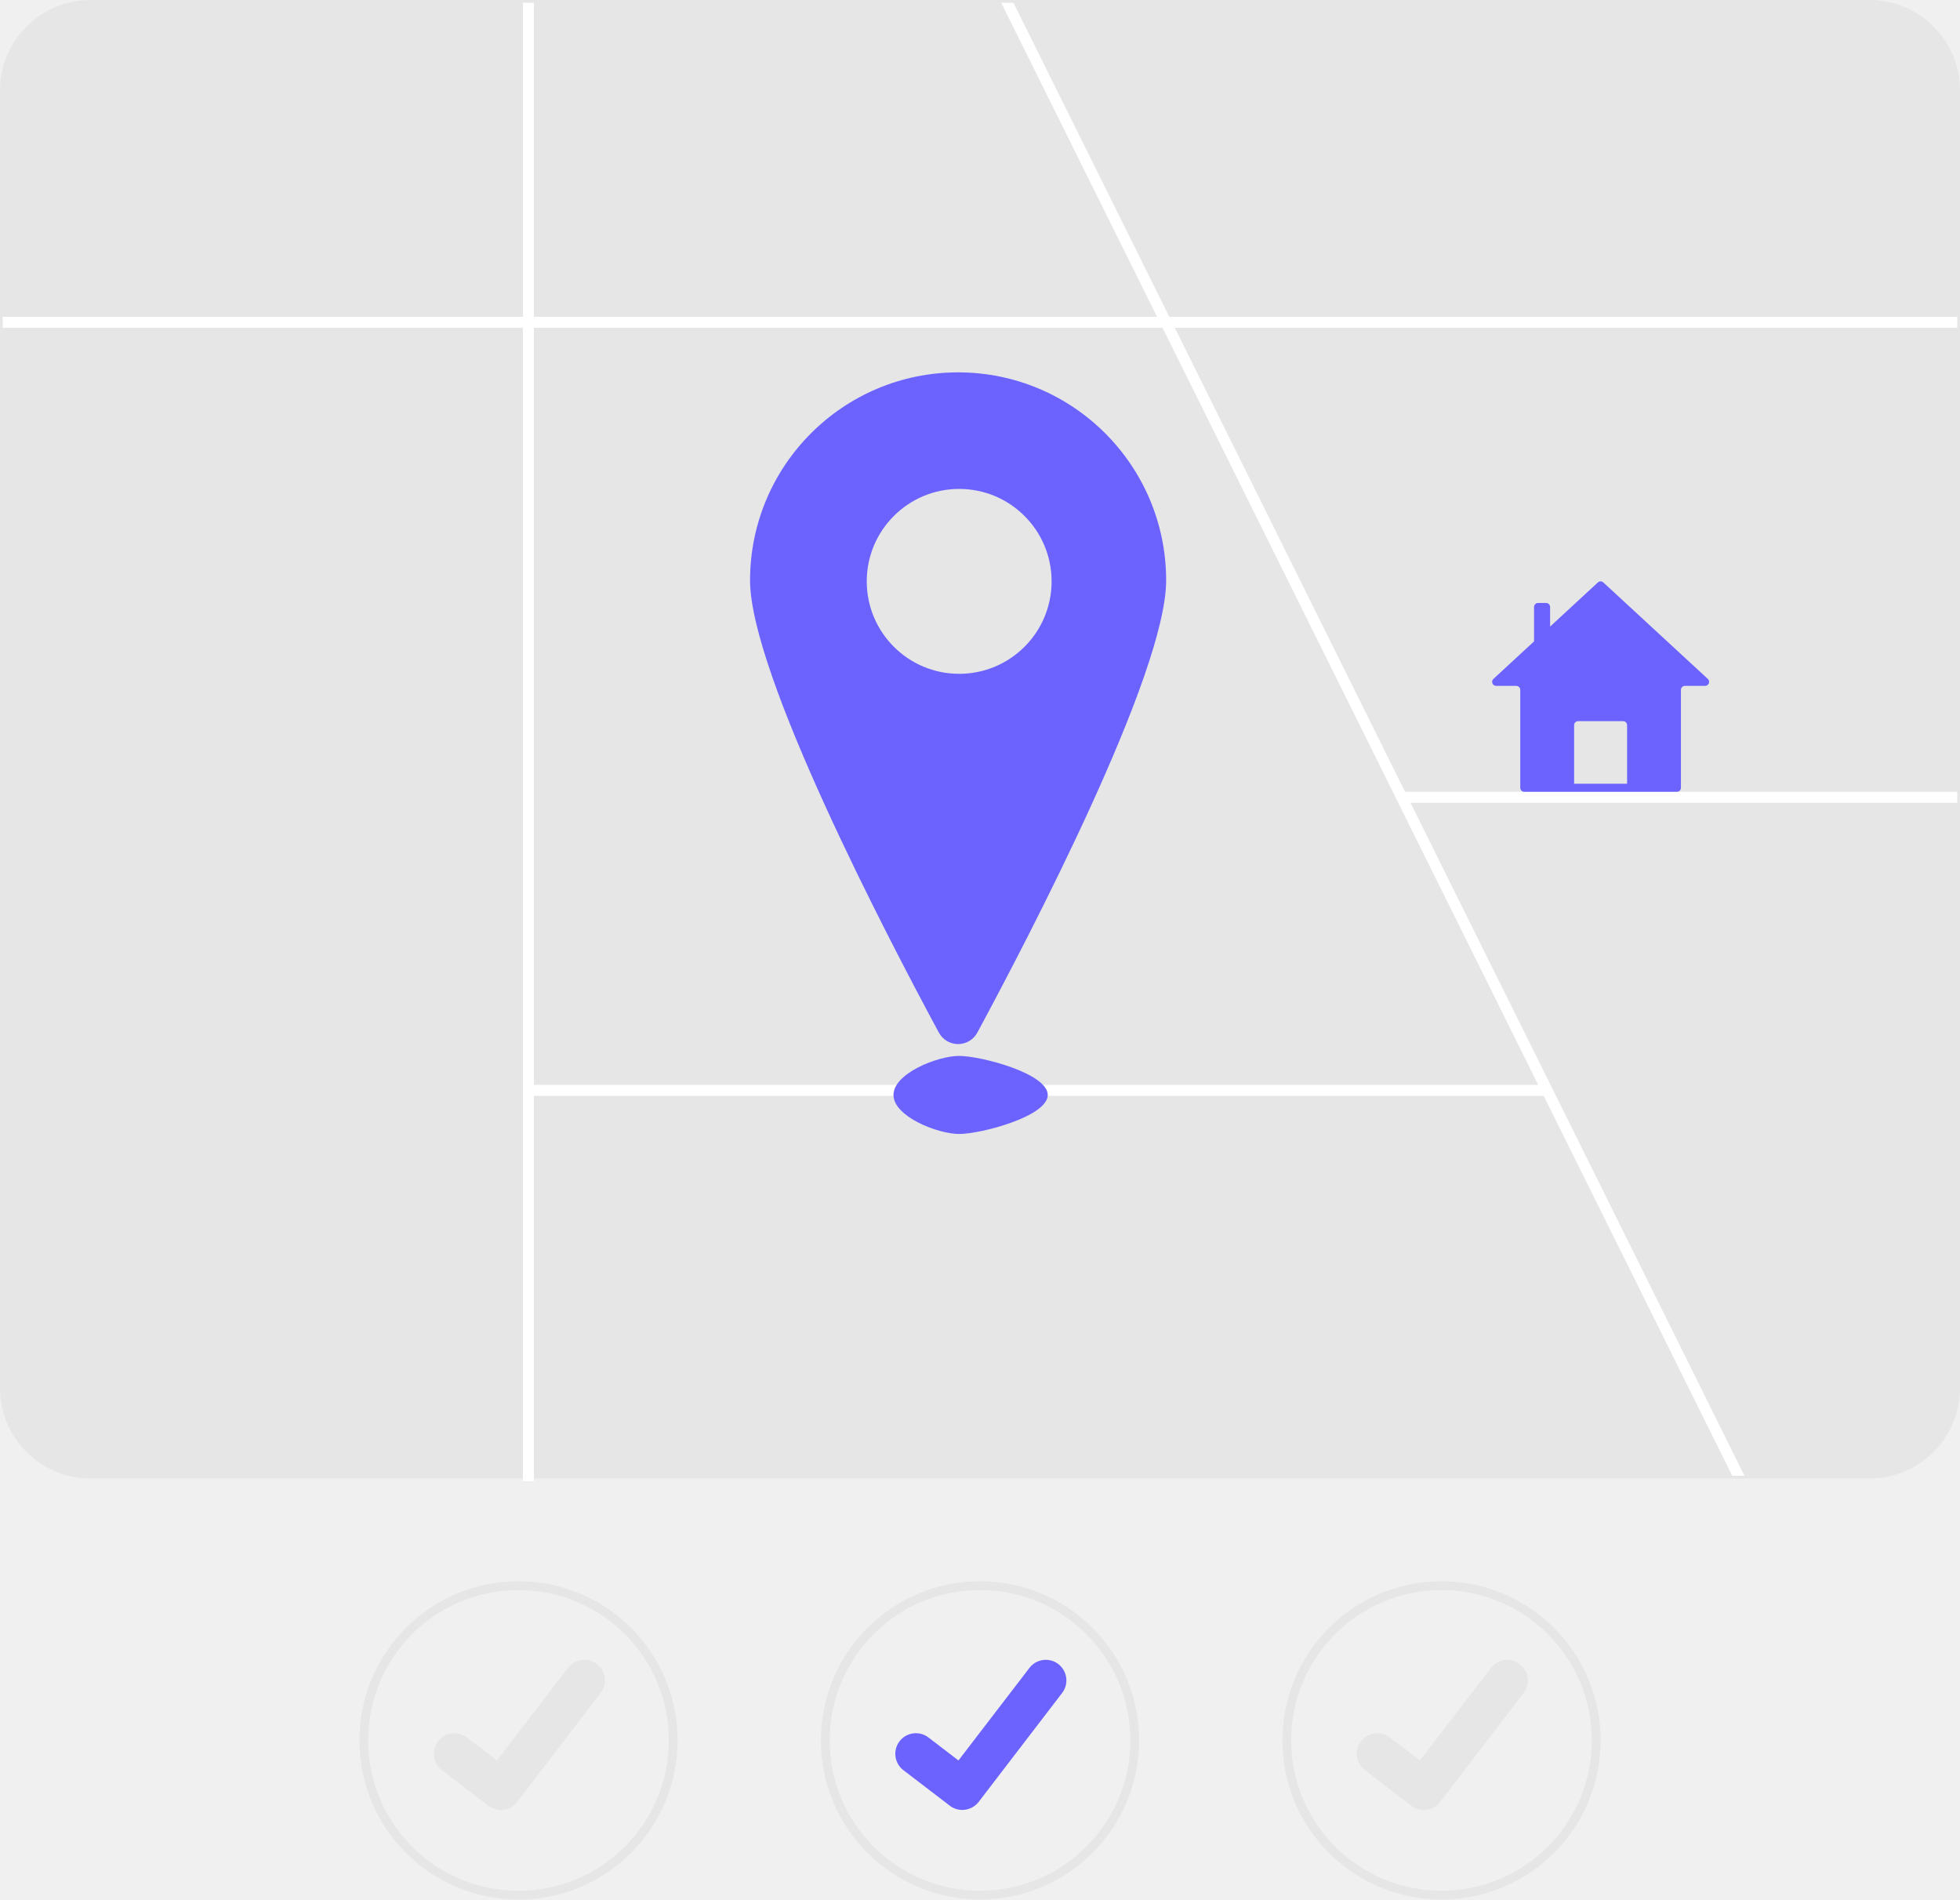
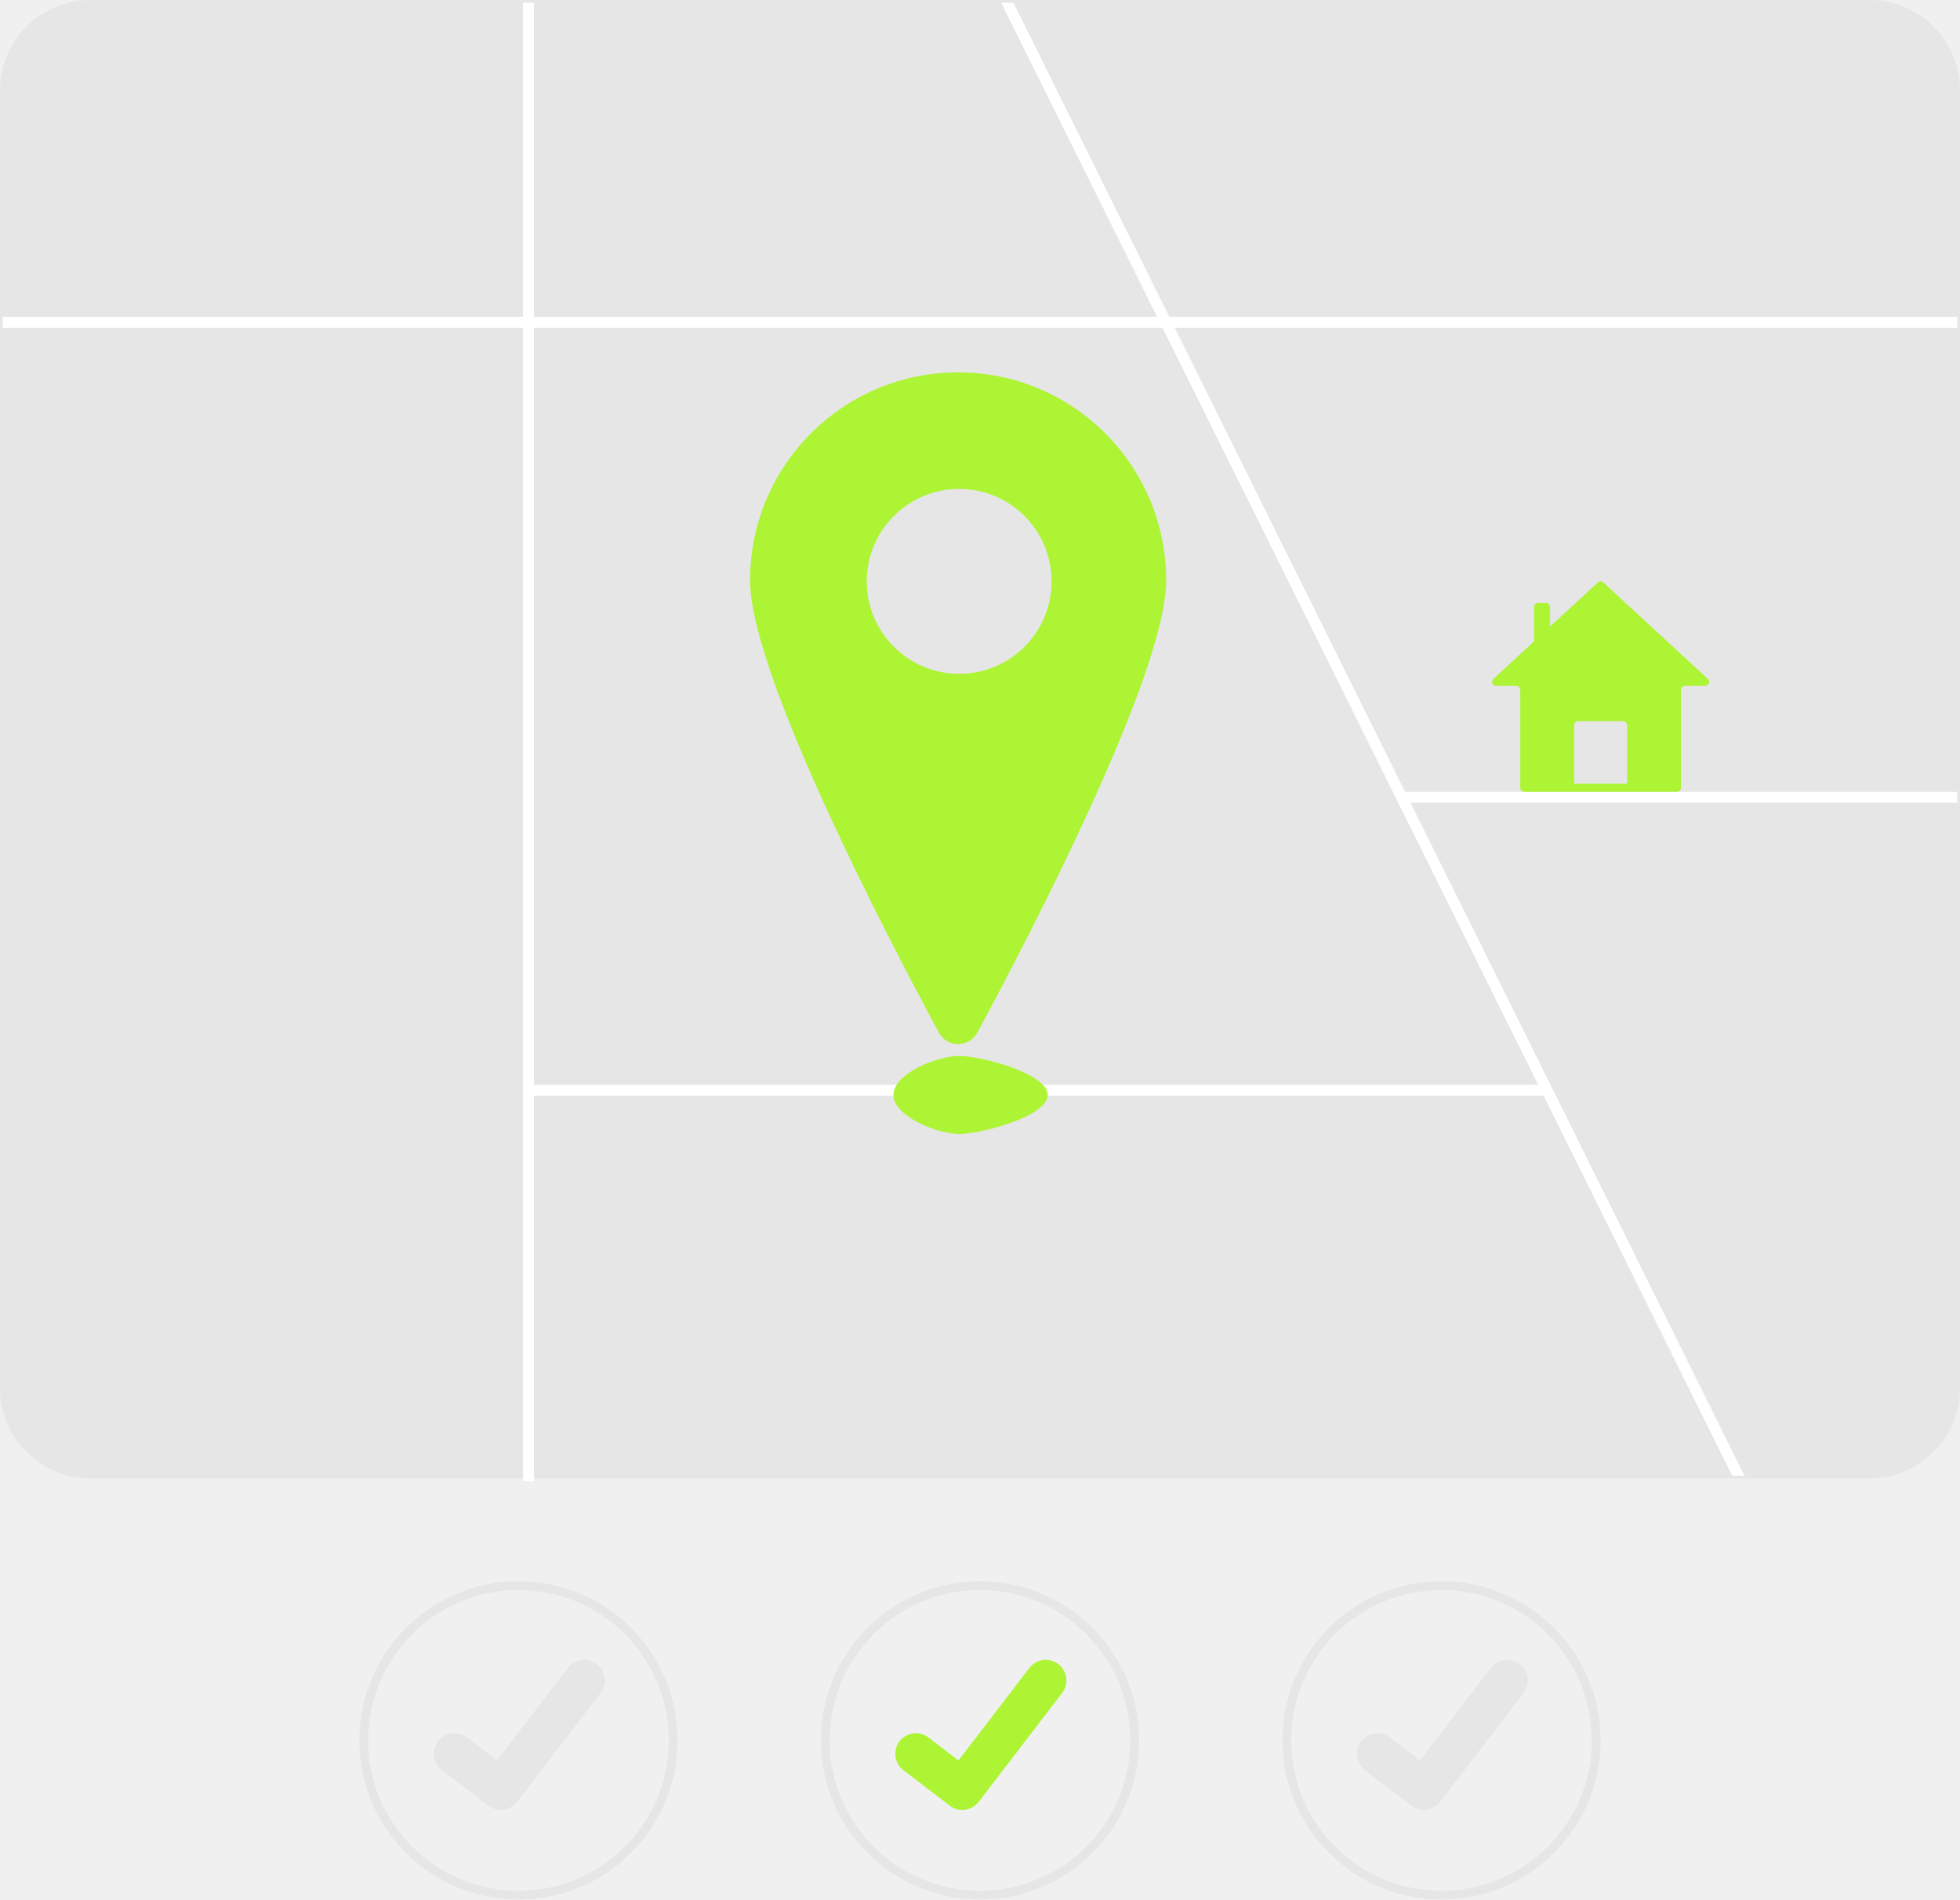
<svg xmlns="http://www.w3.org/2000/svg" width="640.629" height="620.746" viewBox="0 0 640.629 620.746" role="img" artist="Katerina Limpitsouni" source="https://undraw.co/">
  <g transform="translate(-640 -230)">
    <path d="M808.8,643.875H227.219a29.56,29.56,0,0,1-29.526-29.526v-424.1a29.56,29.56,0,0,1,29.526-29.526H808.8a29.56,29.56,0,0,1,29.526,29.526v424.1A29.56,29.56,0,0,1,808.8,643.875Z" transform="translate(442.307 69.282)" fill="#e6e6e6" />
    <path d="M425.808,481.867h-3.991L360.188,357.714l-1.789-3.579L312.821,262.3,235.588,106.7l-1.772-3.579L182.87.5h4.008l50.928,102.626L239.6,106.7l75.265,151.639,1.772,3.579,45.56,91.764Z" transform="translate(784.37 230.395)" fill="#fff" />
    <rect width="638.84" height="3.579" transform="translate(640.895 333.529)" fill="#fff" />
    <rect width="181.776" height="3.579" transform="translate(1097.959 488.748)" fill="#fff" />
    <rect width="3.579" height="483.156" transform="translate(810.923 230.895)" fill="#fff" />
    <rect width="332.952" height="3.579" transform="translate(812.712 584.524)" fill="#fff" />
-     <path d="M470.692,296.718c0,30.5-44.858,116.519-61.706,147.75a7.148,7.148,0,0,1-12.587,0c-16.848-31.231-61.706-117.247-61.706-147.75a68,68,0,0,1,136,0Z" transform="translate(550.464 122.966)" fill="#6c63ff" />
+     <path d="M470.692,296.718c0,30.5-44.858,116.519-61.706,147.75a7.148,7.148,0,0,1-12.587,0c-16.848-31.231-61.706-117.247-61.706-147.75a68,68,0,0,1,136,0Z" transform="translate(550.464 122.966)" fill="#ADF434" />
    <circle cx="30.21" cy="30.21" r="30.21" transform="translate(923.298 389.775)" fill="#e6e6e6" />
-     <path d="M14.98,0c7.044,0,28.947,5.711,28.947,12.755S22.024,25.51,14.98,25.51-6.492,19.8-6.492,12.755,7.935,0,14.98,0Z" transform="translate(938.529 575.06)" fill="#6c63ff" />
+     <path d="M14.98,0c7.044,0,28.947,5.711,28.947,12.755S22.024,25.51,14.98,25.51-6.492,19.8-6.492,12.755,7.935,0,14.98,0Z" transform="translate(938.529 575.06)" fill="#ADF434" />
    <path d="M386.237,465.578a52.007,52.007,0,1,0,52,52,52.009,52.009,0,0,0-52-52Zm0,101.142a49.134,49.134,0,1,1,49.127-49.134,49.136,49.136,0,0,1-49.127,49.134Z" transform="translate(724.928 281.153)" fill="#e6e6e6" />
    <path d="M405.621,486.093a6.735,6.735,0,0,0-9.439,1.249l-23.2,30.25-9.815-7.519a6.732,6.732,0,1,0-8.19,10.688l15.159,11.6.068.054a6.691,6.691,0,0,0,4.028,1.343,6.762,6.762,0,0,0,5.357-2.632l27.282-35.594A6.735,6.735,0,0,0,405.621,486.093Z" transform="translate(731.135 287.706)" fill="#e6e6e6" />
    <path d="M386.237,465.578a52.007,52.007,0,1,0,52,52,52.009,52.009,0,0,0-52-52Zm0,101.142a49.134,49.134,0,1,1,49.127-49.134,49.136,49.136,0,0,1-49.127,49.134Z" transform="translate(574.084 281.153)" fill="#e6e6e6" />
-     <path d="M405.621,486.093a6.735,6.735,0,0,0-9.439,1.249l-23.2,30.25-9.815-7.519a6.732,6.732,0,1,0-8.19,10.688l15.159,11.6.068.054a6.691,6.691,0,0,0,4.028,1.343,6.762,6.762,0,0,0,5.357-2.632l27.282-35.594A6.735,6.735,0,0,0,405.621,486.093Z" transform="translate(580.292 287.706)" fill="#6c63ff" />
+     <path d="M405.621,486.093a6.735,6.735,0,0,0-9.439,1.249l-23.2,30.25-9.815-7.519a6.732,6.732,0,1,0-8.19,10.688l15.159,11.6.068.054a6.691,6.691,0,0,0,4.028,1.343,6.762,6.762,0,0,0,5.357-2.632l27.282-35.594A6.735,6.735,0,0,0,405.621,486.093Z" transform="translate(580.292 287.706)" fill="#ADF434" />
    <g transform="translate(40.774 -8)">
      <path d="M386.237,465.578a52.007,52.007,0,1,0,52,52,52.009,52.009,0,0,0-52-52Zm0,101.142a49.134,49.134,0,1,1,49.127-49.134,49.136,49.136,0,0,1-49.127,49.134Z" transform="translate(382.467 289.153)" fill="#e6e6e6" />
      <path d="M405.621,486.093a6.735,6.735,0,0,0-9.439,1.249l-23.2,30.25-9.815-7.519a6.732,6.732,0,1,0-8.19,10.688l15.159,11.6.068.054a6.691,6.691,0,0,0,4.028,1.343,6.762,6.762,0,0,0,5.357-2.632l27.282-35.594A6.735,6.735,0,0,0,405.621,486.093Z" transform="translate(388.675 295.706)" fill="#e6e6e6" />
    </g>
-     <path d="M643.517,350.779l-34.156-31.528a1.312,1.312,0,0,0-1.779,0l-15.617,14.421v-6.4a1.312,1.312,0,0,0-1.312-1.312H588.03a1.311,1.311,0,0,0-1.312,1.312v11.243l-13.281,12.263a1.312,1.312,0,0,0,.89,2.275H580.9a1.312,1.312,0,0,1,1.312,1.311v31.989a1.311,1.311,0,0,0,1.312,1.312h49.891a1.312,1.312,0,0,0,1.312-1.312V354.366a1.311,1.311,0,0,1,1.311-1.312h6.587a1.312,1.312,0,0,0,.89-2.275Zm-42.39,13.8h14.689a1.312,1.312,0,0,1,1.312,1.312v19.149H599.815V365.894A1.312,1.312,0,0,1,601.127,364.583Z" transform="translate(554.688 101.082)" fill="#6c63ff" />
+     <path d="M643.517,350.779l-34.156-31.528a1.312,1.312,0,0,0-1.779,0l-15.617,14.421v-6.4a1.312,1.312,0,0,0-1.312-1.312H588.03a1.311,1.311,0,0,0-1.312,1.312v11.243l-13.281,12.263a1.312,1.312,0,0,0,.89,2.275H580.9a1.312,1.312,0,0,1,1.312,1.311v31.989a1.311,1.311,0,0,0,1.312,1.312h49.891a1.312,1.312,0,0,0,1.312-1.312V354.366a1.311,1.311,0,0,1,1.311-1.312h6.587a1.312,1.312,0,0,0,.89-2.275Zm-42.39,13.8h14.689a1.312,1.312,0,0,1,1.312,1.312v19.149H599.815V365.894A1.312,1.312,0,0,1,601.127,364.583Z" transform="translate(554.688 101.082)" fill="#ADF434" />
  </g>
</svg>
